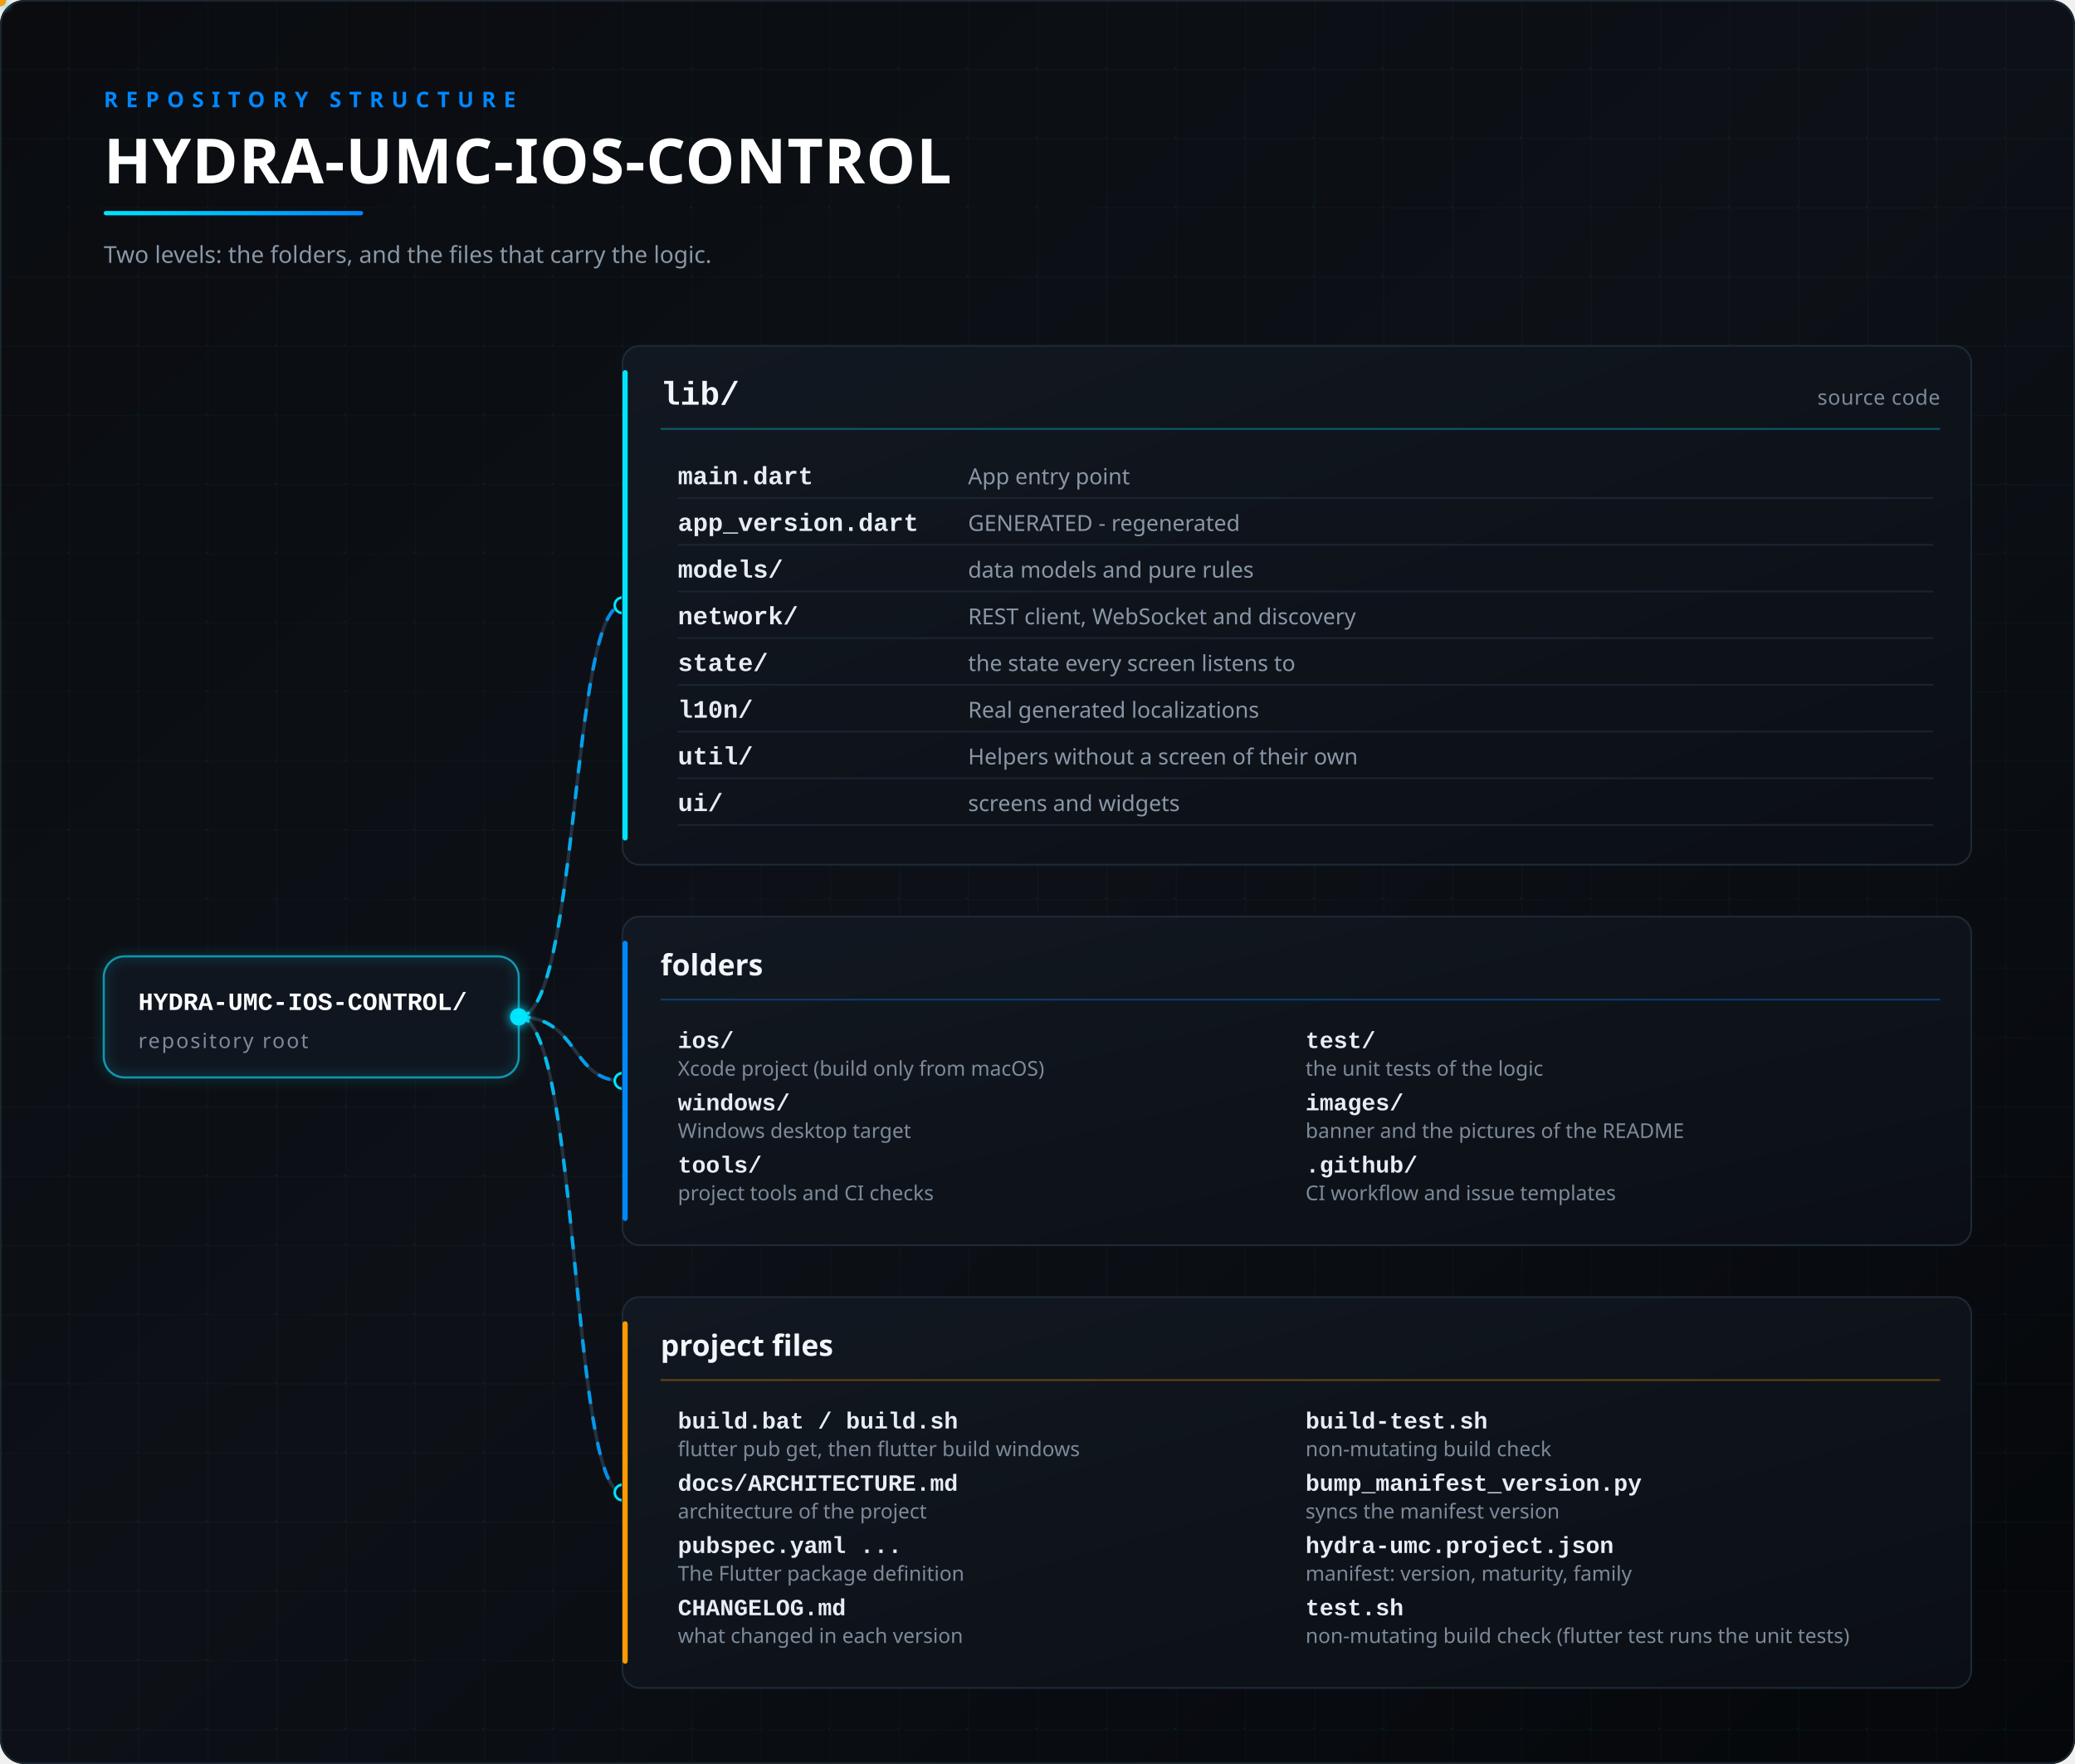
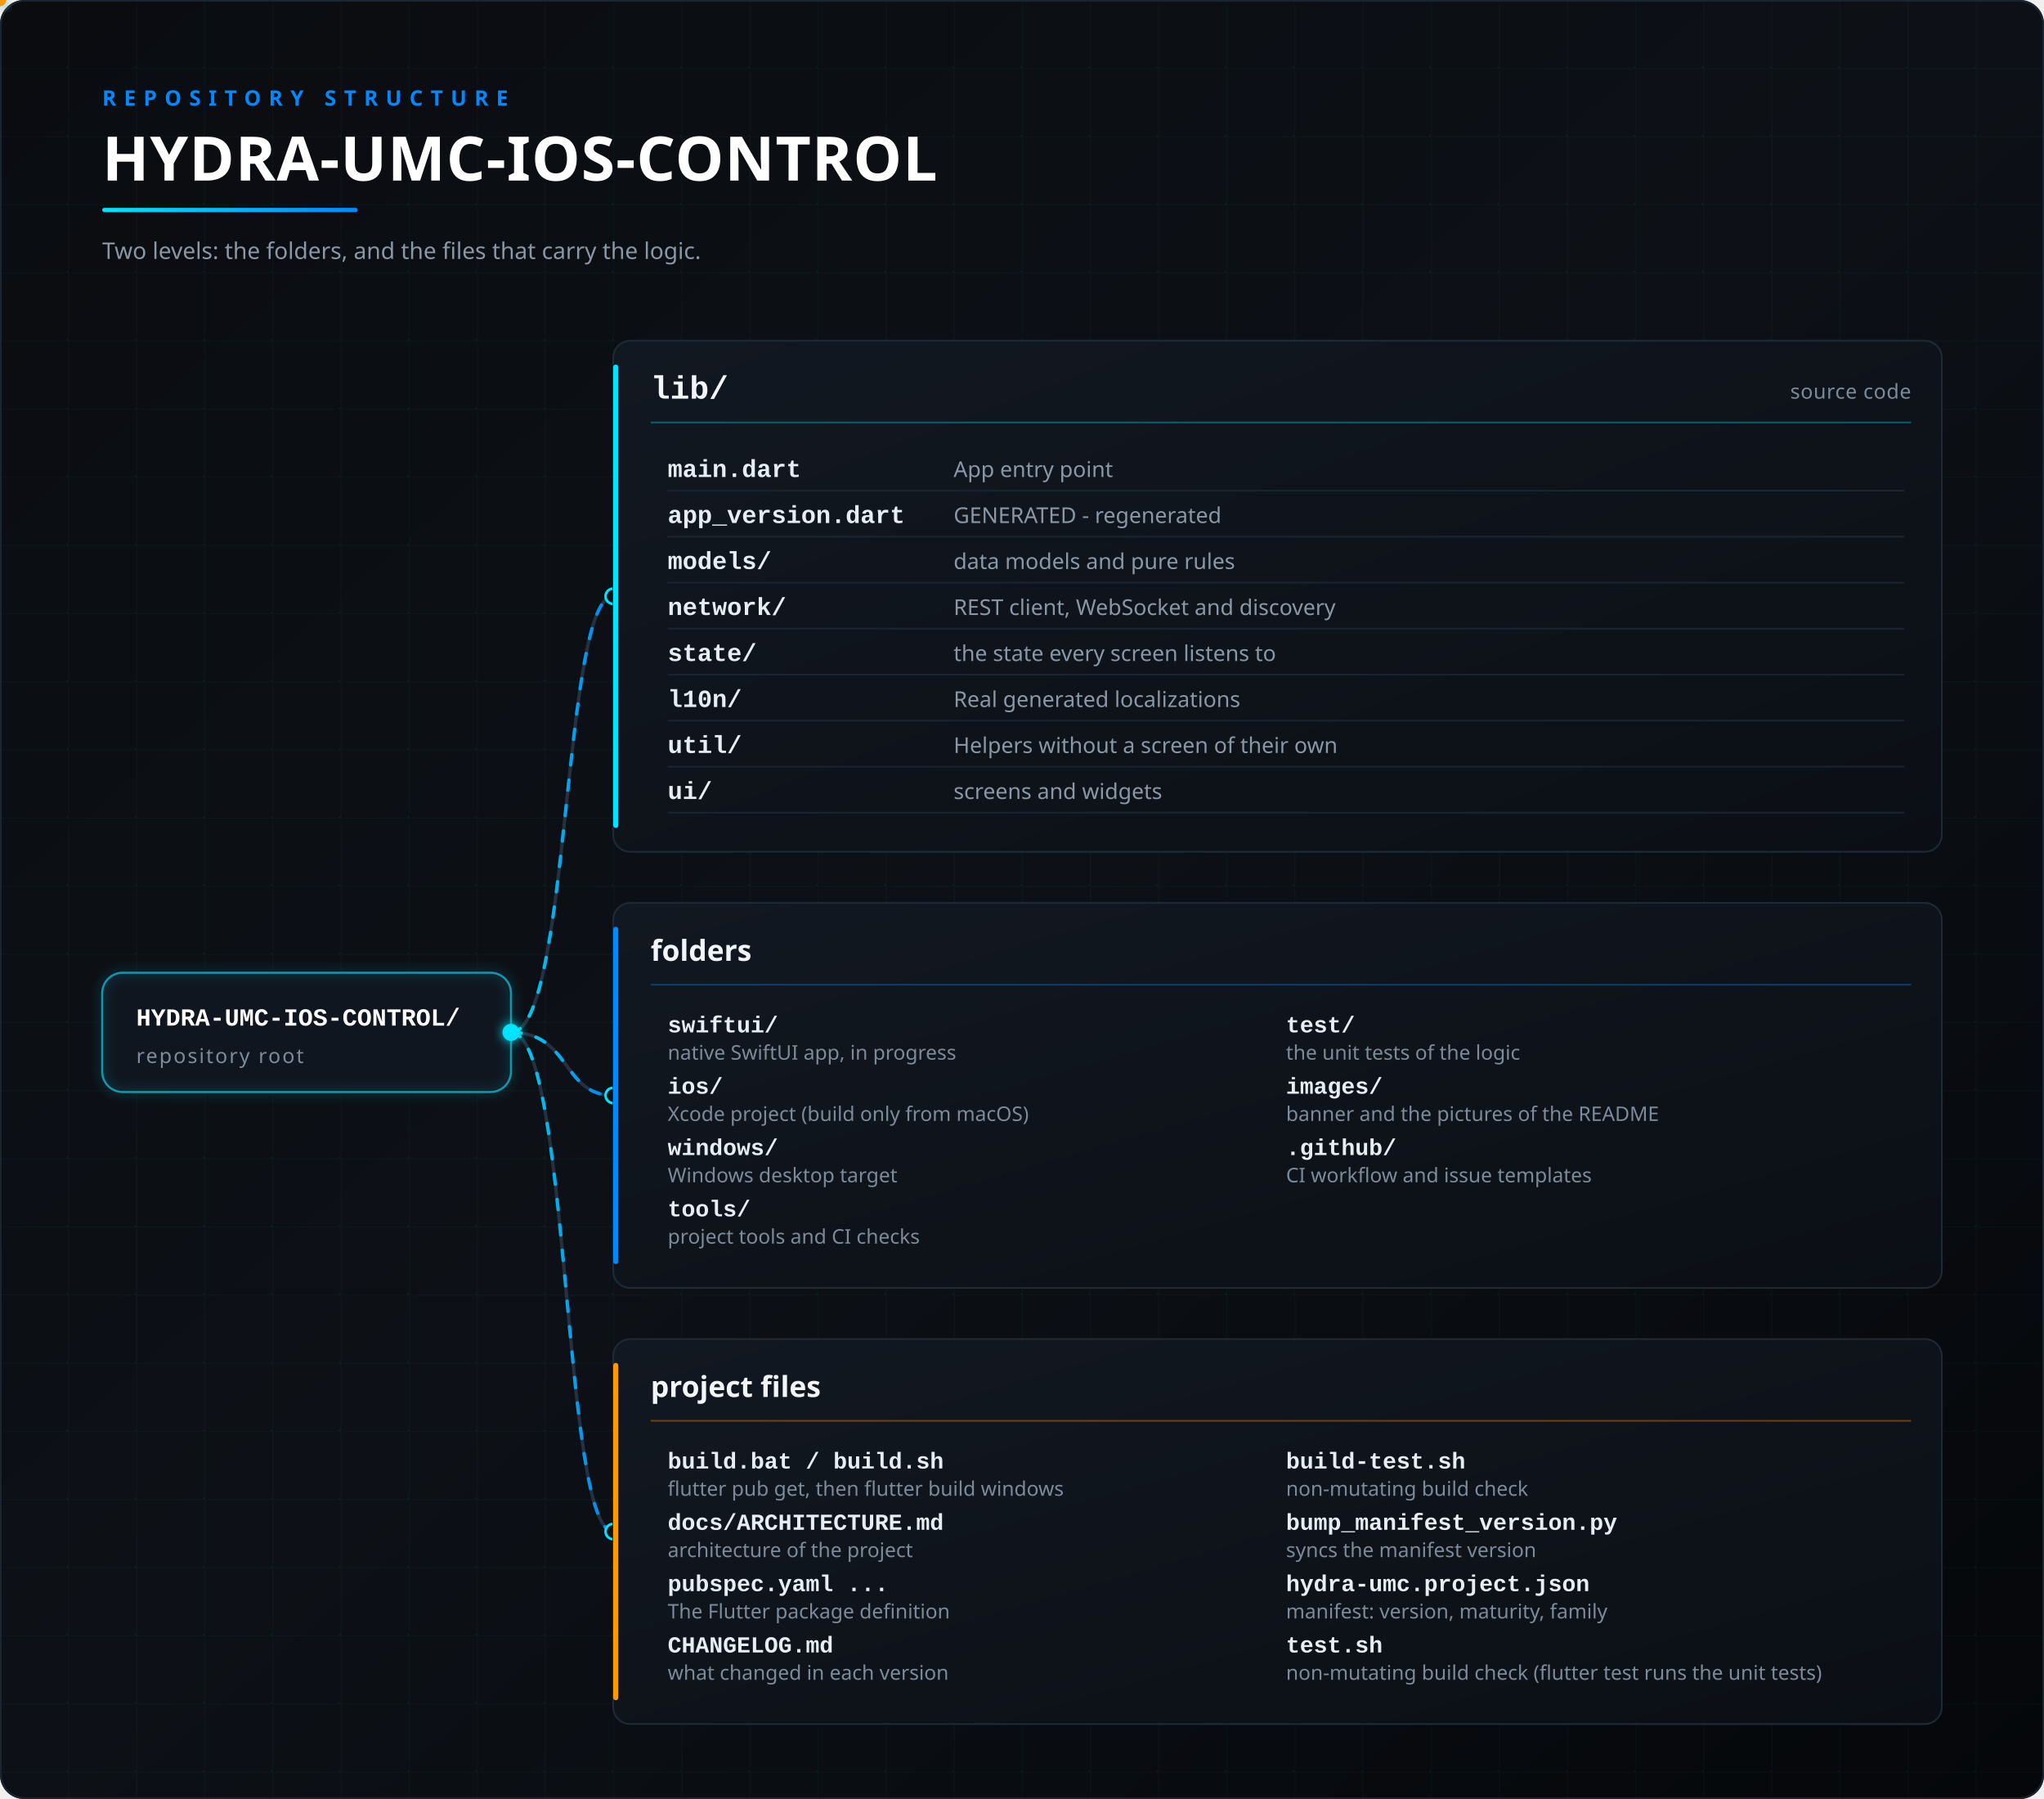
- <svg xmlns="http://www.w3.org/2000/svg" viewBox="0 0 1200 1020" width="100%" role="img" aria-labelledby="t d">
+ <svg xmlns="http://www.w3.org/2000/svg" viewBox="0 0 1200 1056" width="100%" role="img" aria-labelledby="t d">
  <defs>
    <linearGradient id="bg" x1="0" y1="0" x2="1" y2="1">
      <stop offset="0" stop-color="#0A0C10" />
      <stop offset="0.5" stop-color="#0D1117" />
      <stop offset="1" stop-color="#05070A" />
    </linearGradient>
    <linearGradient id="card" x1="0" y1="0" x2="1" y2="1">
      <stop offset="0" stop-color="#121821" />
      <stop offset="1" stop-color="#0B0F15" />
    </linearGradient>
    <linearGradient id="line" x1="0" y1="0" x2="1" y2="0">
      <stop offset="0" stop-color="#00E5FF" />
      <stop offset="1" stop-color="#0088FF" />
    </linearGradient>
    <filter id="glow" x="-50%" y="-50%" width="200%" height="200%">
      <feGaussianBlur stdDeviation="3" result="b" />
      <feMerge>
        <feMergeNode in="b" />
        <feMergeNode in="SourceGraphic" />
      </feMerge>
    </filter>
    <pattern id="grid" width="40" height="40" patternUnits="userSpaceOnUse">
      <path d="M40 0H0V40" fill="none" stroke="#00E5FF" stroke-opacity="0.035" />
      <circle cx="40" cy="40" r="1" fill="#00E5FF" fill-opacity="0.09" />
    </pattern>
  </defs>
-   <rect width="1200" height="1020" rx="14" fill="url(#bg)" />
-   <rect width="1200" height="1020" rx="14" fill="url(#grid)" />
-   <rect x="0.5" y="0.5" width="1199" height="1019" rx="14" fill="none" stroke="#1B2530" />
+   <rect width="1200" height="1056" rx="14" fill="url(#bg)" />
+   <rect width="1200" height="1056" rx="14" fill="url(#grid)" />
+   <rect x="0.5" y="0.5" width="1199" height="1055" rx="14" fill="none" stroke="#1B2530" />
  <text x="60" y="62" font-family="'Segoe UI','Noto Sans','Noto Sans CJK SC','Microsoft YaHei','Yu Gothic','Helvetica Neue',Helvetica,Arial,sans-serif" font-size="12.5" font-weight="600" fill="#0088FF" text-anchor="start" letter-spacing="4.5">REPOSITORY STRUCTURE</text>
  <text x="60" y="106" font-family="'Segoe UI','Noto Sans','Noto Sans CJK SC','Microsoft YaHei','Yu Gothic','Helvetica Neue',Helvetica,Arial,sans-serif" font-size="36" font-weight="700" fill="#FFFFFF" text-anchor="start" letter-spacing="0.5">HYDRA-UMC-IOS-CONTROL</text>
  <rect x="60" y="122" width="150" height="2.5" rx="1.25" fill="url(#line)">
    <animate attributeName="width" values="40;150;150" keyTimes="0;0.4;1" dur="3s" repeatCount="indefinite" />
  </rect>
  <text x="60" y="152" font-family="'Segoe UI','Noto Sans','Noto Sans CJK SC','Microsoft YaHei','Yu Gothic','Helvetica Neue',Helvetica,Arial,sans-serif" font-size="13.5" font-weight="400" fill="#8A97A6" text-anchor="start">Two levels: the folders, and the files that carry the logic.</text>
-   <path id="c0" d="M300,588 C335,588 330,350 360,350" fill="none" stroke="#243140" stroke-width="2" />
-   <path d="M300,588 C335,588 330,350 360,350" fill="none" stroke="url(#line)" stroke-width="2" stroke-linecap="round" stroke-dasharray="6 9" opacity="0.9">
+   <path id="c0" d="M300,606 C335,606 330,350 360,350" fill="none" stroke="#243140" stroke-width="2" />
+   <path d="M300,606 C335,606 330,350 360,350" fill="none" stroke="url(#line)" stroke-width="2" stroke-linecap="round" stroke-dasharray="6 9" opacity="0.9">
    <animate attributeName="stroke-dashoffset" from="0" to="-30" dur="1.6s" repeatCount="indefinite" />
  </path>
  <circle cx="360" cy="350" r="4.5" fill="#0D1117" stroke="#00E5FF" stroke-width="1.5" />
-   <path id="c1" d="M300,588 C335,588 330,625 360,625" fill="none" stroke="#243140" stroke-width="2" />
-   <path d="M300,588 C335,588 330,625 360,625" fill="none" stroke="url(#line)" stroke-width="2" stroke-linecap="round" stroke-dasharray="6 9" opacity="0.9">
+   <path id="c1" d="M300,606 C335,606 330,643 360,643" fill="none" stroke="#243140" stroke-width="2" />
+   <path d="M300,606 C335,606 330,643 360,643" fill="none" stroke="url(#line)" stroke-width="2" stroke-linecap="round" stroke-dasharray="6 9" opacity="0.9">
    <animate attributeName="stroke-dashoffset" from="0" to="-30" dur="1.6s" repeatCount="indefinite" />
  </path>
-   <circle cx="360" cy="625" r="4.5" fill="#0D1117" stroke="#00E5FF" stroke-width="1.5" />
-   <path id="c2" d="M300,588 C335,588 330,863 360,863" fill="none" stroke="#243140" stroke-width="2" />
-   <path d="M300,588 C335,588 330,863 360,863" fill="none" stroke="url(#line)" stroke-width="2" stroke-linecap="round" stroke-dasharray="6 9" opacity="0.9">
+   <circle cx="360" cy="643" r="4.5" fill="#0D1117" stroke="#00E5FF" stroke-width="1.5" />
+   <path id="c2" d="M300,606 C335,606 330,899 360,899" fill="none" stroke="#243140" stroke-width="2" />
+   <path d="M300,606 C335,606 330,899 360,899" fill="none" stroke="url(#line)" stroke-width="2" stroke-linecap="round" stroke-dasharray="6 9" opacity="0.9">
    <animate attributeName="stroke-dashoffset" from="0" to="-30" dur="1.6s" repeatCount="indefinite" />
  </path>
-   <circle cx="360" cy="863" r="4.5" fill="#0D1117" stroke="#00E5FF" stroke-width="1.5" />
+   <circle cx="360" cy="899" r="4.5" fill="#0D1117" stroke="#00E5FF" stroke-width="1.5" />
  <circle r="3.5" fill="#00E5FF" filter="url(#glow)">
    <animateMotion dur="3.4s" repeatCount="indefinite">
      <mpath href="#c0" />
    </animateMotion>
  </circle>
  <circle r="3.5" fill="#0088FF" filter="url(#glow)">
    <animateMotion dur="4.2s" repeatCount="indefinite">
      <mpath href="#c1" />
    </animateMotion>
  </circle>
  <circle r="3.5" fill="#FF9900" filter="url(#glow)">
    <animateMotion dur="5.0s" repeatCount="indefinite">
      <mpath href="#c2" />
    </animateMotion>
  </circle>
-   <rect x="60" y="553" width="240" height="70" rx="12" fill="#0F1620" stroke="#2A3A4C" stroke-width="1.2" />
-   <rect x="60" y="553" width="240" height="70" rx="12" fill="none" stroke="#00E5FF" stroke-opacity="0.5" stroke-width="1.2" filter="url(#glow)">
+   <rect x="60" y="571" width="240" height="70" rx="12" fill="#0F1620" stroke="#2A3A4C" stroke-width="1.2" />
+   <rect x="60" y="571" width="240" height="70" rx="12" fill="none" stroke="#00E5FF" stroke-opacity="0.5" stroke-width="1.2" filter="url(#glow)">
    <animate attributeName="stroke-opacity" values="0.15;0.6;0.15" dur="3.6s" repeatCount="indefinite" />
  </rect>
-   <text x="80" y="584" font-family="'JetBrains Mono','Cascadia Code','SFMono-Regular',Consolas,'Liberation Mono',monospace" font-size="14.4" font-weight="700" fill="#FFFFFF" text-anchor="start">HYDRA-UMC-IOS-CONTROL/</text>
-   <text x="80" y="606" font-family="'Segoe UI','Noto Sans','Noto Sans CJK SC','Microsoft YaHei','Yu Gothic','Helvetica Neue',Helvetica,Arial,sans-serif" font-size="12" font-weight="400" fill="#7D8A99" text-anchor="start" letter-spacing="1">repository root</text>
-   <circle cx="300" cy="588" r="5" fill="#00E5FF" filter="url(#glow)" />
+   <text x="80" y="602" font-family="'JetBrains Mono','Cascadia Code','SFMono-Regular',Consolas,'Liberation Mono',monospace" font-size="14.4" font-weight="700" fill="#FFFFFF" text-anchor="start">HYDRA-UMC-IOS-CONTROL/</text>
+   <text x="80" y="624" font-family="'Segoe UI','Noto Sans','Noto Sans CJK SC','Microsoft YaHei','Yu Gothic','Helvetica Neue',Helvetica,Arial,sans-serif" font-size="12" font-weight="400" fill="#7D8A99" text-anchor="start" letter-spacing="1">repository root</text>
+   <circle cx="300" cy="606" r="5" fill="#00E5FF" filter="url(#glow)" />
  <rect x="360" y="200" width="780" height="300" rx="10" fill="url(#card)" stroke="#1E2A36" stroke-width="1" />
  <rect x="360" y="214" width="3" height="272" rx="1.5" fill="#00E5FF">
    <animate attributeName="opacity" values="0.55;1;0.55" dur="4s" begin="0s" repeatCount="indefinite" />
  </rect>
  <text x="382" y="234" font-family="'JetBrains Mono','Cascadia Code','SFMono-Regular',Consolas,'Liberation Mono',monospace" font-size="19" font-weight="700" fill="#F2F6FA" text-anchor="start">lib/</text>
  <text x="1122" y="234" font-family="'Segoe UI','Noto Sans','Noto Sans CJK SC','Microsoft YaHei','Yu Gothic','Helvetica Neue',Helvetica,Arial,sans-serif" font-size="12" font-weight="400" fill="#7D8A99" text-anchor="end" letter-spacing="0.3">source code</text>
  <line x1="382" y1="248" x2="1122" y2="248" stroke="#00E5FF" stroke-opacity="0.35" stroke-width="1" />
  <text x="392" y="280" font-family="'JetBrains Mono','Cascadia Code','SFMono-Regular',Consolas,'Liberation Mono',monospace" font-size="14.5" font-weight="600" fill="#E6EDF3" text-anchor="start">main.dart</text>
  <text x="559.84" y="280" font-family="'Segoe UI','Noto Sans','Noto Sans CJK SC','Microsoft YaHei','Yu Gothic','Helvetica Neue',Helvetica,Arial,sans-serif" font-size="12.8" font-weight="400" fill="#8A97A6" text-anchor="start">App entry point</text>
  <line x1="392" y1="288" x2="1118" y2="288" stroke="#1A2430" stroke-width="1" />
  <text x="392" y="307" font-family="'JetBrains Mono','Cascadia Code','SFMono-Regular',Consolas,'Liberation Mono',monospace" font-size="14.5" font-weight="600" fill="#E6EDF3" text-anchor="start">app_version.dart</text>
  <text x="559.84" y="307" font-family="'Segoe UI','Noto Sans','Noto Sans CJK SC','Microsoft YaHei','Yu Gothic','Helvetica Neue',Helvetica,Arial,sans-serif" font-size="12.8" font-weight="400" fill="#8A97A6" text-anchor="start">GENERATED - regenerated</text>
  <line x1="392" y1="315" x2="1118" y2="315" stroke="#1A2430" stroke-width="1" />
  <text x="392" y="334" font-family="'JetBrains Mono','Cascadia Code','SFMono-Regular',Consolas,'Liberation Mono',monospace" font-size="14.5" font-weight="600" fill="#E6EDF3" text-anchor="start">models/</text>
  <text x="559.84" y="334" font-family="'Segoe UI','Noto Sans','Noto Sans CJK SC','Microsoft YaHei','Yu Gothic','Helvetica Neue',Helvetica,Arial,sans-serif" font-size="12.8" font-weight="400" fill="#8A97A6" text-anchor="start">data models and pure rules</text>
  <line x1="392" y1="342" x2="1118" y2="342" stroke="#1A2430" stroke-width="1" />
  <text x="392" y="361" font-family="'JetBrains Mono','Cascadia Code','SFMono-Regular',Consolas,'Liberation Mono',monospace" font-size="14.5" font-weight="600" fill="#E6EDF3" text-anchor="start">network/</text>
  <text x="559.84" y="361" font-family="'Segoe UI','Noto Sans','Noto Sans CJK SC','Microsoft YaHei','Yu Gothic','Helvetica Neue',Helvetica,Arial,sans-serif" font-size="12.8" font-weight="400" fill="#8A97A6" text-anchor="start">REST client, WebSocket and discovery</text>
  <line x1="392" y1="369" x2="1118" y2="369" stroke="#1A2430" stroke-width="1" />
  <text x="392" y="388" font-family="'JetBrains Mono','Cascadia Code','SFMono-Regular',Consolas,'Liberation Mono',monospace" font-size="14.5" font-weight="600" fill="#E6EDF3" text-anchor="start">state/</text>
  <text x="559.84" y="388" font-family="'Segoe UI','Noto Sans','Noto Sans CJK SC','Microsoft YaHei','Yu Gothic','Helvetica Neue',Helvetica,Arial,sans-serif" font-size="12.8" font-weight="400" fill="#8A97A6" text-anchor="start">the state every screen listens to</text>
  <line x1="392" y1="396" x2="1118" y2="396" stroke="#1A2430" stroke-width="1" />
  <text x="392" y="415" font-family="'JetBrains Mono','Cascadia Code','SFMono-Regular',Consolas,'Liberation Mono',monospace" font-size="14.5" font-weight="600" fill="#E6EDF3" text-anchor="start">l10n/</text>
  <text x="559.84" y="415" font-family="'Segoe UI','Noto Sans','Noto Sans CJK SC','Microsoft YaHei','Yu Gothic','Helvetica Neue',Helvetica,Arial,sans-serif" font-size="12.8" font-weight="400" fill="#8A97A6" text-anchor="start">Real generated localizations</text>
  <line x1="392" y1="423" x2="1118" y2="423" stroke="#1A2430" stroke-width="1" />
  <text x="392" y="442" font-family="'JetBrains Mono','Cascadia Code','SFMono-Regular',Consolas,'Liberation Mono',monospace" font-size="14.5" font-weight="600" fill="#E6EDF3" text-anchor="start">util/</text>
  <text x="559.84" y="442" font-family="'Segoe UI','Noto Sans','Noto Sans CJK SC','Microsoft YaHei','Yu Gothic','Helvetica Neue',Helvetica,Arial,sans-serif" font-size="12.8" font-weight="400" fill="#8A97A6" text-anchor="start">Helpers without a screen of their own</text>
  <line x1="392" y1="450" x2="1118" y2="450" stroke="#1A2430" stroke-width="1" />
  <text x="392" y="469" font-family="'JetBrains Mono','Cascadia Code','SFMono-Regular',Consolas,'Liberation Mono',monospace" font-size="14.5" font-weight="600" fill="#E6EDF3" text-anchor="start">ui/</text>
  <text x="559.84" y="469" font-family="'Segoe UI','Noto Sans','Noto Sans CJK SC','Microsoft YaHei','Yu Gothic','Helvetica Neue',Helvetica,Arial,sans-serif" font-size="12.8" font-weight="400" fill="#8A97A6" text-anchor="start">screens and widgets</text>
  <line x1="392" y1="477" x2="1118" y2="477" stroke="#1A2430" stroke-width="1" />
-   <rect x="360" y="530" width="780" height="190" rx="10" fill="url(#card)" stroke="#1E2A36" stroke-width="1" />
-   <rect x="360" y="544" width="3" height="162" rx="1.5" fill="#0088FF">
+   <rect x="360" y="530" width="780" height="226" rx="10" fill="url(#card)" stroke="#1E2A36" stroke-width="1" />
+   <rect x="360" y="544" width="3" height="198" rx="1.5" fill="#0088FF">
    <animate attributeName="opacity" values="0.55;1;0.55" dur="4s" begin="0.6s" repeatCount="indefinite" />
  </rect>
  <text x="382" y="564" font-family="'Segoe UI','Noto Sans','Noto Sans CJK SC','Microsoft YaHei','Yu Gothic','Helvetica Neue',Helvetica,Arial,sans-serif" font-size="17" font-weight="700" fill="#F2F6FA" text-anchor="start">folders</text>
  <line x1="382" y1="578" x2="1122" y2="578" stroke="#0088FF" stroke-opacity="0.35" stroke-width="1" />
-   <text x="392" y="606" font-family="'JetBrains Mono','Cascadia Code','SFMono-Regular',Consolas,'Liberation Mono',monospace" font-size="13.5" font-weight="600" fill="#E6EDF3" text-anchor="start">ios/</text>
-   <text x="392" y="622" font-family="'Segoe UI','Noto Sans','Noto Sans CJK SC','Microsoft YaHei','Yu Gothic','Helvetica Neue',Helvetica,Arial,sans-serif" font-size="11.8" font-weight="400" fill="#7D8A99" text-anchor="start">Xcode project (build only from macOS)</text>
-   <text x="392" y="642" font-family="'JetBrains Mono','Cascadia Code','SFMono-Regular',Consolas,'Liberation Mono',monospace" font-size="13.5" font-weight="600" fill="#E6EDF3" text-anchor="start">windows/</text>
-   <text x="392" y="658" font-family="'Segoe UI','Noto Sans','Noto Sans CJK SC','Microsoft YaHei','Yu Gothic','Helvetica Neue',Helvetica,Arial,sans-serif" font-size="11.8" font-weight="400" fill="#7D8A99" text-anchor="start">Windows desktop target</text>
-   <text x="392" y="678" font-family="'JetBrains Mono','Cascadia Code','SFMono-Regular',Consolas,'Liberation Mono',monospace" font-size="13.5" font-weight="600" fill="#E6EDF3" text-anchor="start">tools/</text>
-   <text x="392" y="694" font-family="'Segoe UI','Noto Sans','Noto Sans CJK SC','Microsoft YaHei','Yu Gothic','Helvetica Neue',Helvetica,Arial,sans-serif" font-size="11.8" font-weight="400" fill="#7D8A99" text-anchor="start">project tools and CI checks</text>
+   <text x="392" y="606" font-family="'JetBrains Mono','Cascadia Code','SFMono-Regular',Consolas,'Liberation Mono',monospace" font-size="13.5" font-weight="600" fill="#E6EDF3" text-anchor="start">swiftui/</text>
+   <text x="392" y="622" font-family="'Segoe UI','Noto Sans','Noto Sans CJK SC','Microsoft YaHei','Yu Gothic','Helvetica Neue',Helvetica,Arial,sans-serif" font-size="11.8" font-weight="400" fill="#7D8A99" text-anchor="start">native SwiftUI app, in progress</text>
+   <text x="392" y="642" font-family="'JetBrains Mono','Cascadia Code','SFMono-Regular',Consolas,'Liberation Mono',monospace" font-size="13.5" font-weight="600" fill="#E6EDF3" text-anchor="start">ios/</text>
+   <text x="392" y="658" font-family="'Segoe UI','Noto Sans','Noto Sans CJK SC','Microsoft YaHei','Yu Gothic','Helvetica Neue',Helvetica,Arial,sans-serif" font-size="11.8" font-weight="400" fill="#7D8A99" text-anchor="start">Xcode project (build only from macOS)</text>
+   <text x="392" y="678" font-family="'JetBrains Mono','Cascadia Code','SFMono-Regular',Consolas,'Liberation Mono',monospace" font-size="13.5" font-weight="600" fill="#E6EDF3" text-anchor="start">windows/</text>
+   <text x="392" y="694" font-family="'Segoe UI','Noto Sans','Noto Sans CJK SC','Microsoft YaHei','Yu Gothic','Helvetica Neue',Helvetica,Arial,sans-serif" font-size="11.8" font-weight="400" fill="#7D8A99" text-anchor="start">Windows desktop target</text>
+   <text x="392" y="714" font-family="'JetBrains Mono','Cascadia Code','SFMono-Regular',Consolas,'Liberation Mono',monospace" font-size="13.5" font-weight="600" fill="#E6EDF3" text-anchor="start">tools/</text>
+   <text x="392" y="730" font-family="'Segoe UI','Noto Sans','Noto Sans CJK SC','Microsoft YaHei','Yu Gothic','Helvetica Neue',Helvetica,Arial,sans-serif" font-size="11.8" font-weight="400" fill="#7D8A99" text-anchor="start">project tools and CI checks</text>
  <text x="755" y="606" font-family="'JetBrains Mono','Cascadia Code','SFMono-Regular',Consolas,'Liberation Mono',monospace" font-size="13.5" font-weight="600" fill="#E6EDF3" text-anchor="start">test/</text>
  <text x="755" y="622" font-family="'Segoe UI','Noto Sans','Noto Sans CJK SC','Microsoft YaHei','Yu Gothic','Helvetica Neue',Helvetica,Arial,sans-serif" font-size="11.8" font-weight="400" fill="#7D8A99" text-anchor="start">the unit tests of the logic</text>
  <text x="755" y="642" font-family="'JetBrains Mono','Cascadia Code','SFMono-Regular',Consolas,'Liberation Mono',monospace" font-size="13.5" font-weight="600" fill="#E6EDF3" text-anchor="start">images/</text>
  <text x="755" y="658" font-family="'Segoe UI','Noto Sans','Noto Sans CJK SC','Microsoft YaHei','Yu Gothic','Helvetica Neue',Helvetica,Arial,sans-serif" font-size="11.8" font-weight="400" fill="#7D8A99" text-anchor="start">banner and the pictures of the README</text>
  <text x="755" y="678" font-family="'JetBrains Mono','Cascadia Code','SFMono-Regular',Consolas,'Liberation Mono',monospace" font-size="13.5" font-weight="600" fill="#E6EDF3" text-anchor="start">.github/</text>
  <text x="755" y="694" font-family="'Segoe UI','Noto Sans','Noto Sans CJK SC','Microsoft YaHei','Yu Gothic','Helvetica Neue',Helvetica,Arial,sans-serif" font-size="11.8" font-weight="400" fill="#7D8A99" text-anchor="start">CI workflow and issue templates</text>
-   <rect x="360" y="750" width="780" height="226" rx="10" fill="url(#card)" stroke="#1E2A36" stroke-width="1" />
-   <rect x="360" y="764" width="3" height="198" rx="1.5" fill="#FF9900">
+   <rect x="360" y="786" width="780" height="226" rx="10" fill="url(#card)" stroke="#1E2A36" stroke-width="1" />
+   <rect x="360" y="800" width="3" height="198" rx="1.5" fill="#FF9900">
    <animate attributeName="opacity" values="0.55;1;0.55" dur="4s" begin="1.2s" repeatCount="indefinite" />
  </rect>
-   <text x="382" y="784" font-family="'Segoe UI','Noto Sans','Noto Sans CJK SC','Microsoft YaHei','Yu Gothic','Helvetica Neue',Helvetica,Arial,sans-serif" font-size="17" font-weight="700" fill="#F2F6FA" text-anchor="start">project files</text>
-   <line x1="382" y1="798" x2="1122" y2="798" stroke="#FF9900" stroke-opacity="0.35" stroke-width="1" />
-   <text x="392" y="826" font-family="'JetBrains Mono','Cascadia Code','SFMono-Regular',Consolas,'Liberation Mono',monospace" font-size="13.5" font-weight="600" fill="#E6EDF3" text-anchor="start">build.bat / build.sh</text>
-   <text x="392" y="842" font-family="'Segoe UI','Noto Sans','Noto Sans CJK SC','Microsoft YaHei','Yu Gothic','Helvetica Neue',Helvetica,Arial,sans-serif" font-size="11.8" font-weight="400" fill="#7D8A99" text-anchor="start">flutter pub get, then flutter build windows</text>
-   <text x="392" y="862" font-family="'JetBrains Mono','Cascadia Code','SFMono-Regular',Consolas,'Liberation Mono',monospace" font-size="13.5" font-weight="600" fill="#E6EDF3" text-anchor="start">docs/ARCHITECTURE.md</text>
-   <text x="392" y="878" font-family="'Segoe UI','Noto Sans','Noto Sans CJK SC','Microsoft YaHei','Yu Gothic','Helvetica Neue',Helvetica,Arial,sans-serif" font-size="11.8" font-weight="400" fill="#7D8A99" text-anchor="start">architecture of the project</text>
-   <text x="392" y="898" font-family="'JetBrains Mono','Cascadia Code','SFMono-Regular',Consolas,'Liberation Mono',monospace" font-size="13.5" font-weight="600" fill="#E6EDF3" text-anchor="start">pubspec.yaml ...</text>
-   <text x="392" y="914" font-family="'Segoe UI','Noto Sans','Noto Sans CJK SC','Microsoft YaHei','Yu Gothic','Helvetica Neue',Helvetica,Arial,sans-serif" font-size="11.8" font-weight="400" fill="#7D8A99" text-anchor="start">The Flutter package definition</text>
-   <text x="392" y="934" font-family="'JetBrains Mono','Cascadia Code','SFMono-Regular',Consolas,'Liberation Mono',monospace" font-size="13.5" font-weight="600" fill="#E6EDF3" text-anchor="start">CHANGELOG.md</text>
-   <text x="392" y="950" font-family="'Segoe UI','Noto Sans','Noto Sans CJK SC','Microsoft YaHei','Yu Gothic','Helvetica Neue',Helvetica,Arial,sans-serif" font-size="11.8" font-weight="400" fill="#7D8A99" text-anchor="start">what changed in each version</text>
-   <text x="755" y="826" font-family="'JetBrains Mono','Cascadia Code','SFMono-Regular',Consolas,'Liberation Mono',monospace" font-size="13.5" font-weight="600" fill="#E6EDF3" text-anchor="start">build-test.sh</text>
-   <text x="755" y="842" font-family="'Segoe UI','Noto Sans','Noto Sans CJK SC','Microsoft YaHei','Yu Gothic','Helvetica Neue',Helvetica,Arial,sans-serif" font-size="11.8" font-weight="400" fill="#7D8A99" text-anchor="start">non-mutating build check</text>
-   <text x="755" y="862" font-family="'JetBrains Mono','Cascadia Code','SFMono-Regular',Consolas,'Liberation Mono',monospace" font-size="13.5" font-weight="600" fill="#E6EDF3" text-anchor="start">bump_manifest_version.py</text>
-   <text x="755" y="878" font-family="'Segoe UI','Noto Sans','Noto Sans CJK SC','Microsoft YaHei','Yu Gothic','Helvetica Neue',Helvetica,Arial,sans-serif" font-size="11.8" font-weight="400" fill="#7D8A99" text-anchor="start">syncs the manifest version</text>
-   <text x="755" y="898" font-family="'JetBrains Mono','Cascadia Code','SFMono-Regular',Consolas,'Liberation Mono',monospace" font-size="13.5" font-weight="600" fill="#E6EDF3" text-anchor="start">hydra-umc.project.json</text>
-   <text x="755" y="914" font-family="'Segoe UI','Noto Sans','Noto Sans CJK SC','Microsoft YaHei','Yu Gothic','Helvetica Neue',Helvetica,Arial,sans-serif" font-size="11.8" font-weight="400" fill="#7D8A99" text-anchor="start">manifest: version, maturity, family</text>
-   <text x="755" y="934" font-family="'JetBrains Mono','Cascadia Code','SFMono-Regular',Consolas,'Liberation Mono',monospace" font-size="13.5" font-weight="600" fill="#E6EDF3" text-anchor="start">test.sh</text>
-   <text x="755" y="950" font-family="'Segoe UI','Noto Sans','Noto Sans CJK SC','Microsoft YaHei','Yu Gothic','Helvetica Neue',Helvetica,Arial,sans-serif" font-size="11.8" font-weight="400" fill="#7D8A99" text-anchor="start">non-mutating build check (flutter test runs the unit tests)</text>
+   <text x="382" y="820" font-family="'Segoe UI','Noto Sans','Noto Sans CJK SC','Microsoft YaHei','Yu Gothic','Helvetica Neue',Helvetica,Arial,sans-serif" font-size="17" font-weight="700" fill="#F2F6FA" text-anchor="start">project files</text>
+   <line x1="382" y1="834" x2="1122" y2="834" stroke="#FF9900" stroke-opacity="0.35" stroke-width="1" />
+   <text x="392" y="862" font-family="'JetBrains Mono','Cascadia Code','SFMono-Regular',Consolas,'Liberation Mono',monospace" font-size="13.5" font-weight="600" fill="#E6EDF3" text-anchor="start">build.bat / build.sh</text>
+   <text x="392" y="878" font-family="'Segoe UI','Noto Sans','Noto Sans CJK SC','Microsoft YaHei','Yu Gothic','Helvetica Neue',Helvetica,Arial,sans-serif" font-size="11.8" font-weight="400" fill="#7D8A99" text-anchor="start">flutter pub get, then flutter build windows</text>
+   <text x="392" y="898" font-family="'JetBrains Mono','Cascadia Code','SFMono-Regular',Consolas,'Liberation Mono',monospace" font-size="13.5" font-weight="600" fill="#E6EDF3" text-anchor="start">docs/ARCHITECTURE.md</text>
+   <text x="392" y="914" font-family="'Segoe UI','Noto Sans','Noto Sans CJK SC','Microsoft YaHei','Yu Gothic','Helvetica Neue',Helvetica,Arial,sans-serif" font-size="11.8" font-weight="400" fill="#7D8A99" text-anchor="start">architecture of the project</text>
+   <text x="392" y="934" font-family="'JetBrains Mono','Cascadia Code','SFMono-Regular',Consolas,'Liberation Mono',monospace" font-size="13.5" font-weight="600" fill="#E6EDF3" text-anchor="start">pubspec.yaml ...</text>
+   <text x="392" y="950" font-family="'Segoe UI','Noto Sans','Noto Sans CJK SC','Microsoft YaHei','Yu Gothic','Helvetica Neue',Helvetica,Arial,sans-serif" font-size="11.8" font-weight="400" fill="#7D8A99" text-anchor="start">The Flutter package definition</text>
+   <text x="392" y="970" font-family="'JetBrains Mono','Cascadia Code','SFMono-Regular',Consolas,'Liberation Mono',monospace" font-size="13.5" font-weight="600" fill="#E6EDF3" text-anchor="start">CHANGELOG.md</text>
+   <text x="392" y="986" font-family="'Segoe UI','Noto Sans','Noto Sans CJK SC','Microsoft YaHei','Yu Gothic','Helvetica Neue',Helvetica,Arial,sans-serif" font-size="11.8" font-weight="400" fill="#7D8A99" text-anchor="start">what changed in each version</text>
+   <text x="755" y="862" font-family="'JetBrains Mono','Cascadia Code','SFMono-Regular',Consolas,'Liberation Mono',monospace" font-size="13.5" font-weight="600" fill="#E6EDF3" text-anchor="start">build-test.sh</text>
+   <text x="755" y="878" font-family="'Segoe UI','Noto Sans','Noto Sans CJK SC','Microsoft YaHei','Yu Gothic','Helvetica Neue',Helvetica,Arial,sans-serif" font-size="11.8" font-weight="400" fill="#7D8A99" text-anchor="start">non-mutating build check</text>
+   <text x="755" y="898" font-family="'JetBrains Mono','Cascadia Code','SFMono-Regular',Consolas,'Liberation Mono',monospace" font-size="13.5" font-weight="600" fill="#E6EDF3" text-anchor="start">bump_manifest_version.py</text>
+   <text x="755" y="914" font-family="'Segoe UI','Noto Sans','Noto Sans CJK SC','Microsoft YaHei','Yu Gothic','Helvetica Neue',Helvetica,Arial,sans-serif" font-size="11.8" font-weight="400" fill="#7D8A99" text-anchor="start">syncs the manifest version</text>
+   <text x="755" y="934" font-family="'JetBrains Mono','Cascadia Code','SFMono-Regular',Consolas,'Liberation Mono',monospace" font-size="13.5" font-weight="600" fill="#E6EDF3" text-anchor="start">hydra-umc.project.json</text>
+   <text x="755" y="950" font-family="'Segoe UI','Noto Sans','Noto Sans CJK SC','Microsoft YaHei','Yu Gothic','Helvetica Neue',Helvetica,Arial,sans-serif" font-size="11.8" font-weight="400" fill="#7D8A99" text-anchor="start">manifest: version, maturity, family</text>
+   <text x="755" y="970" font-family="'JetBrains Mono','Cascadia Code','SFMono-Regular',Consolas,'Liberation Mono',monospace" font-size="13.5" font-weight="600" fill="#E6EDF3" text-anchor="start">test.sh</text>
+   <text x="755" y="986" font-family="'Segoe UI','Noto Sans','Noto Sans CJK SC','Microsoft YaHei','Yu Gothic','Helvetica Neue',Helvetica,Arial,sans-serif" font-size="11.8" font-weight="400" fill="#7D8A99" text-anchor="start">non-mutating build check (flutter test runs the unit tests)</text>
</svg>
